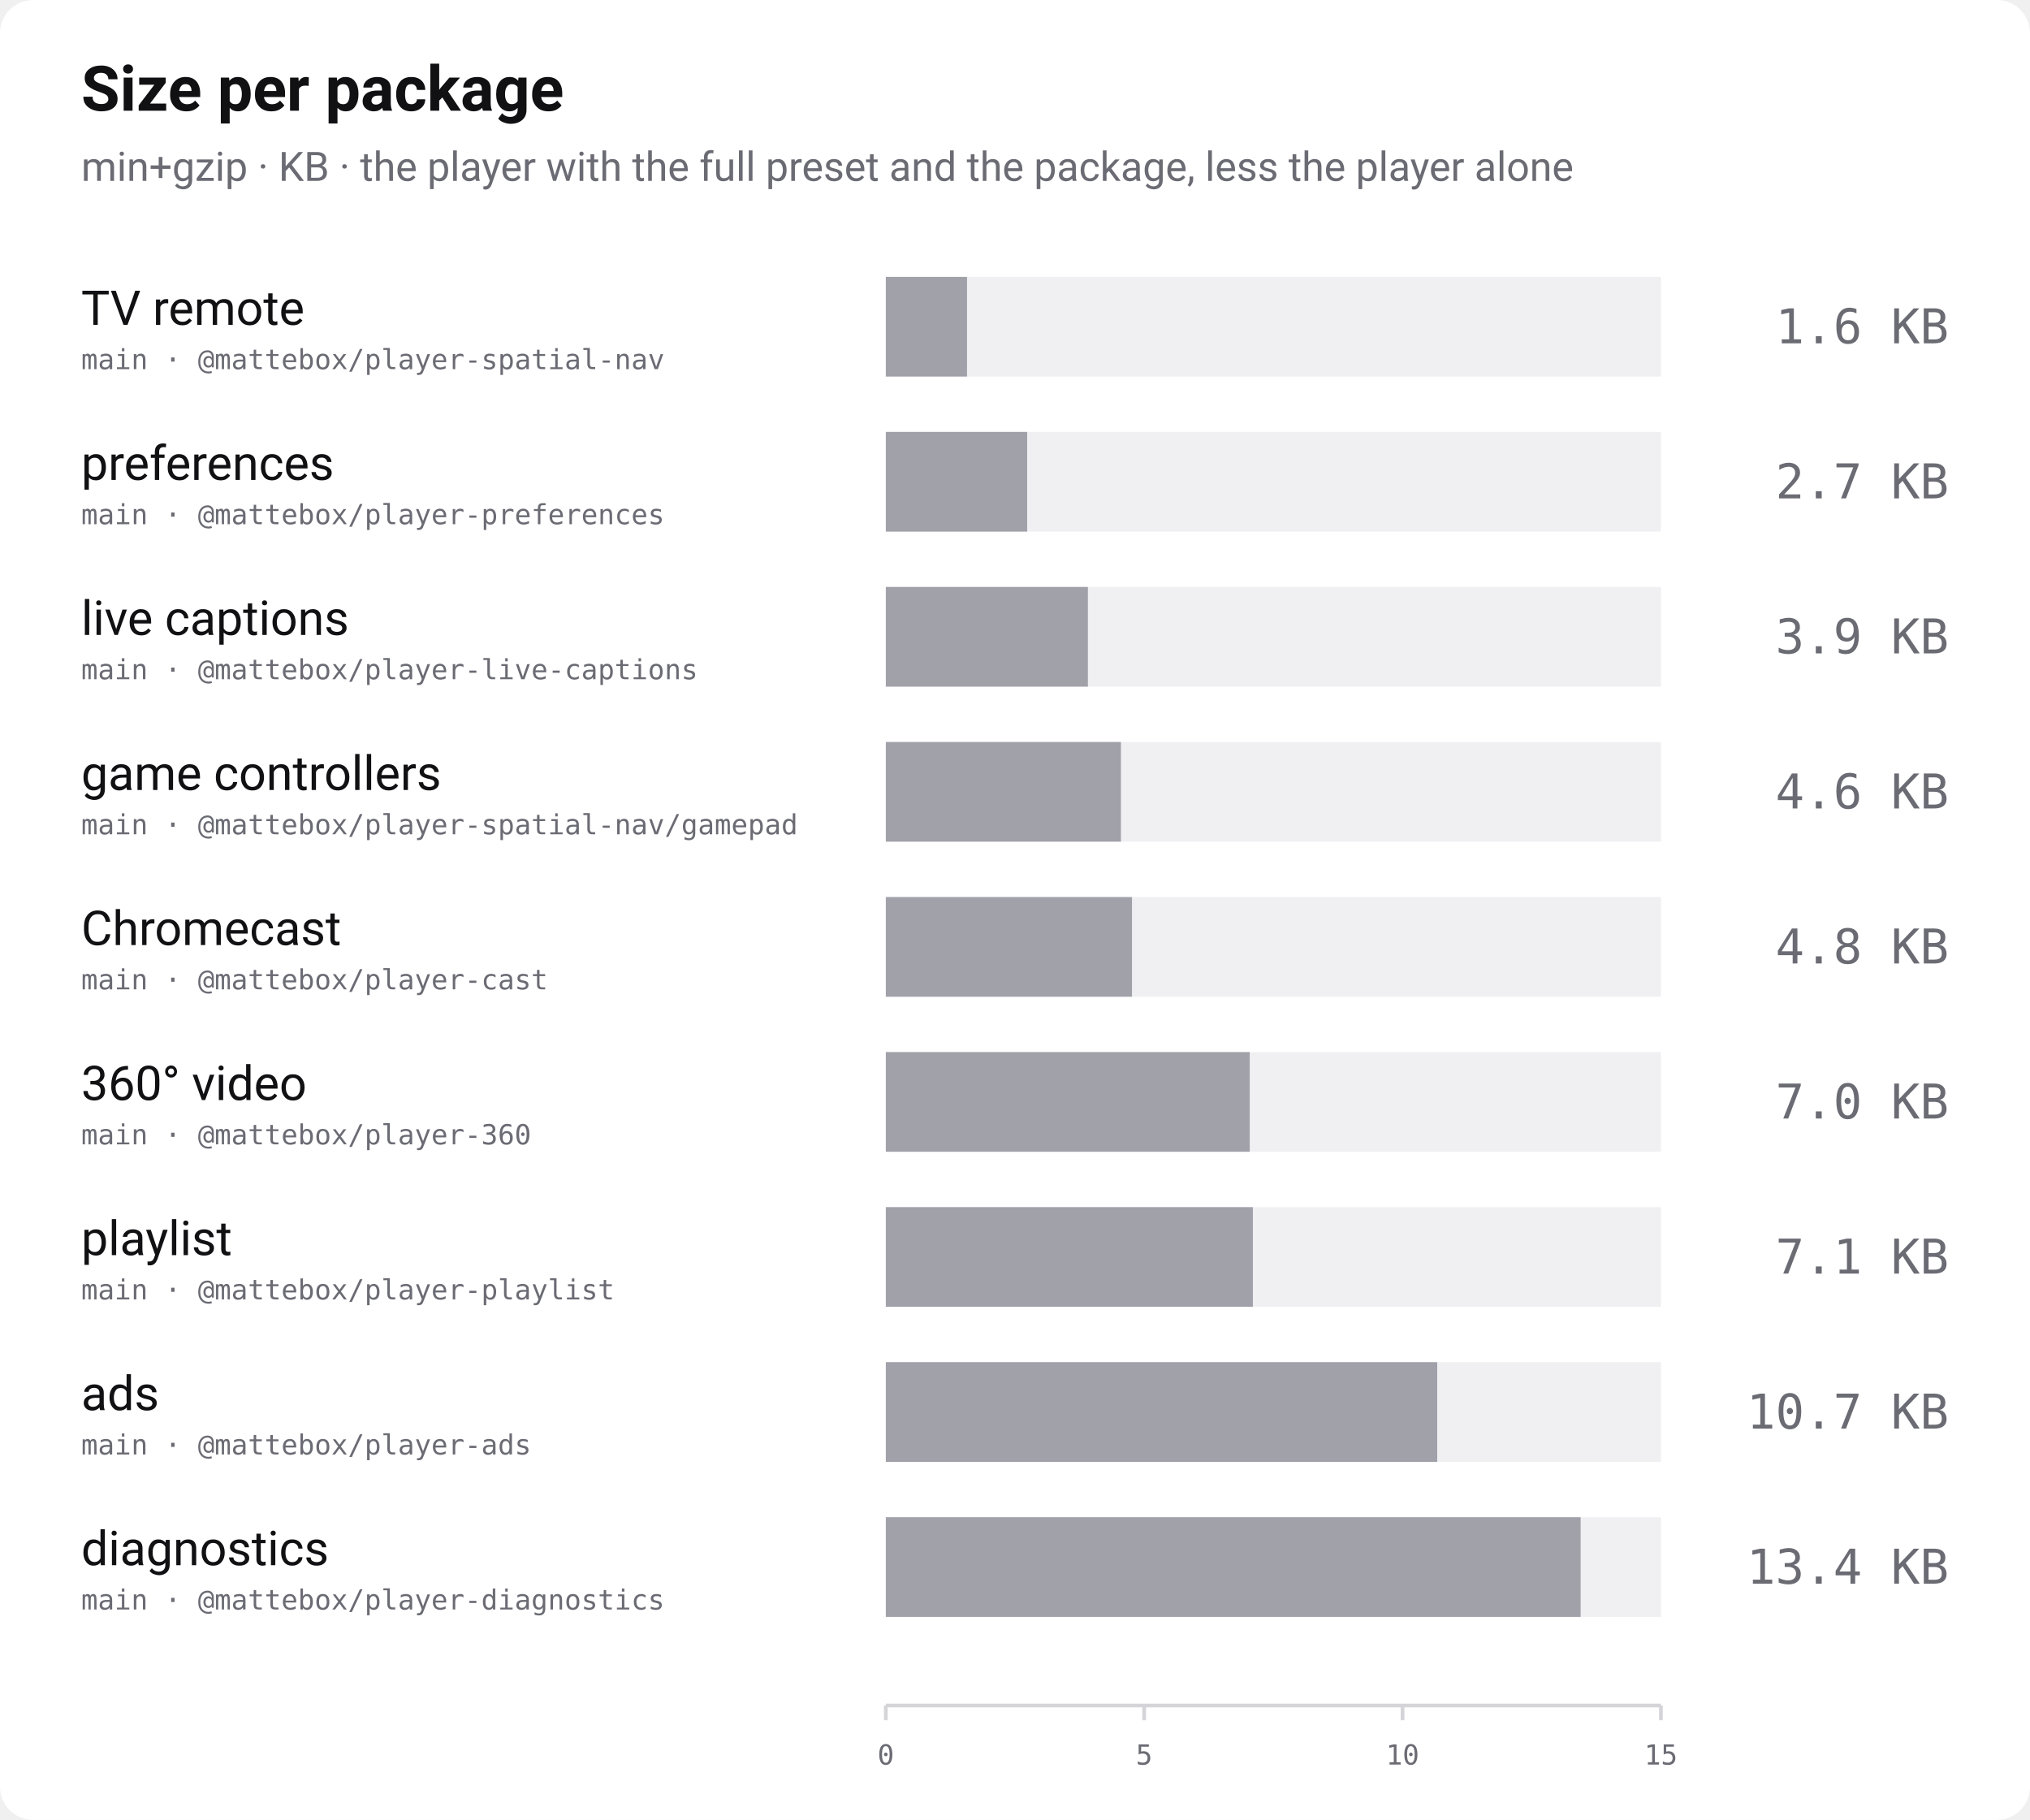
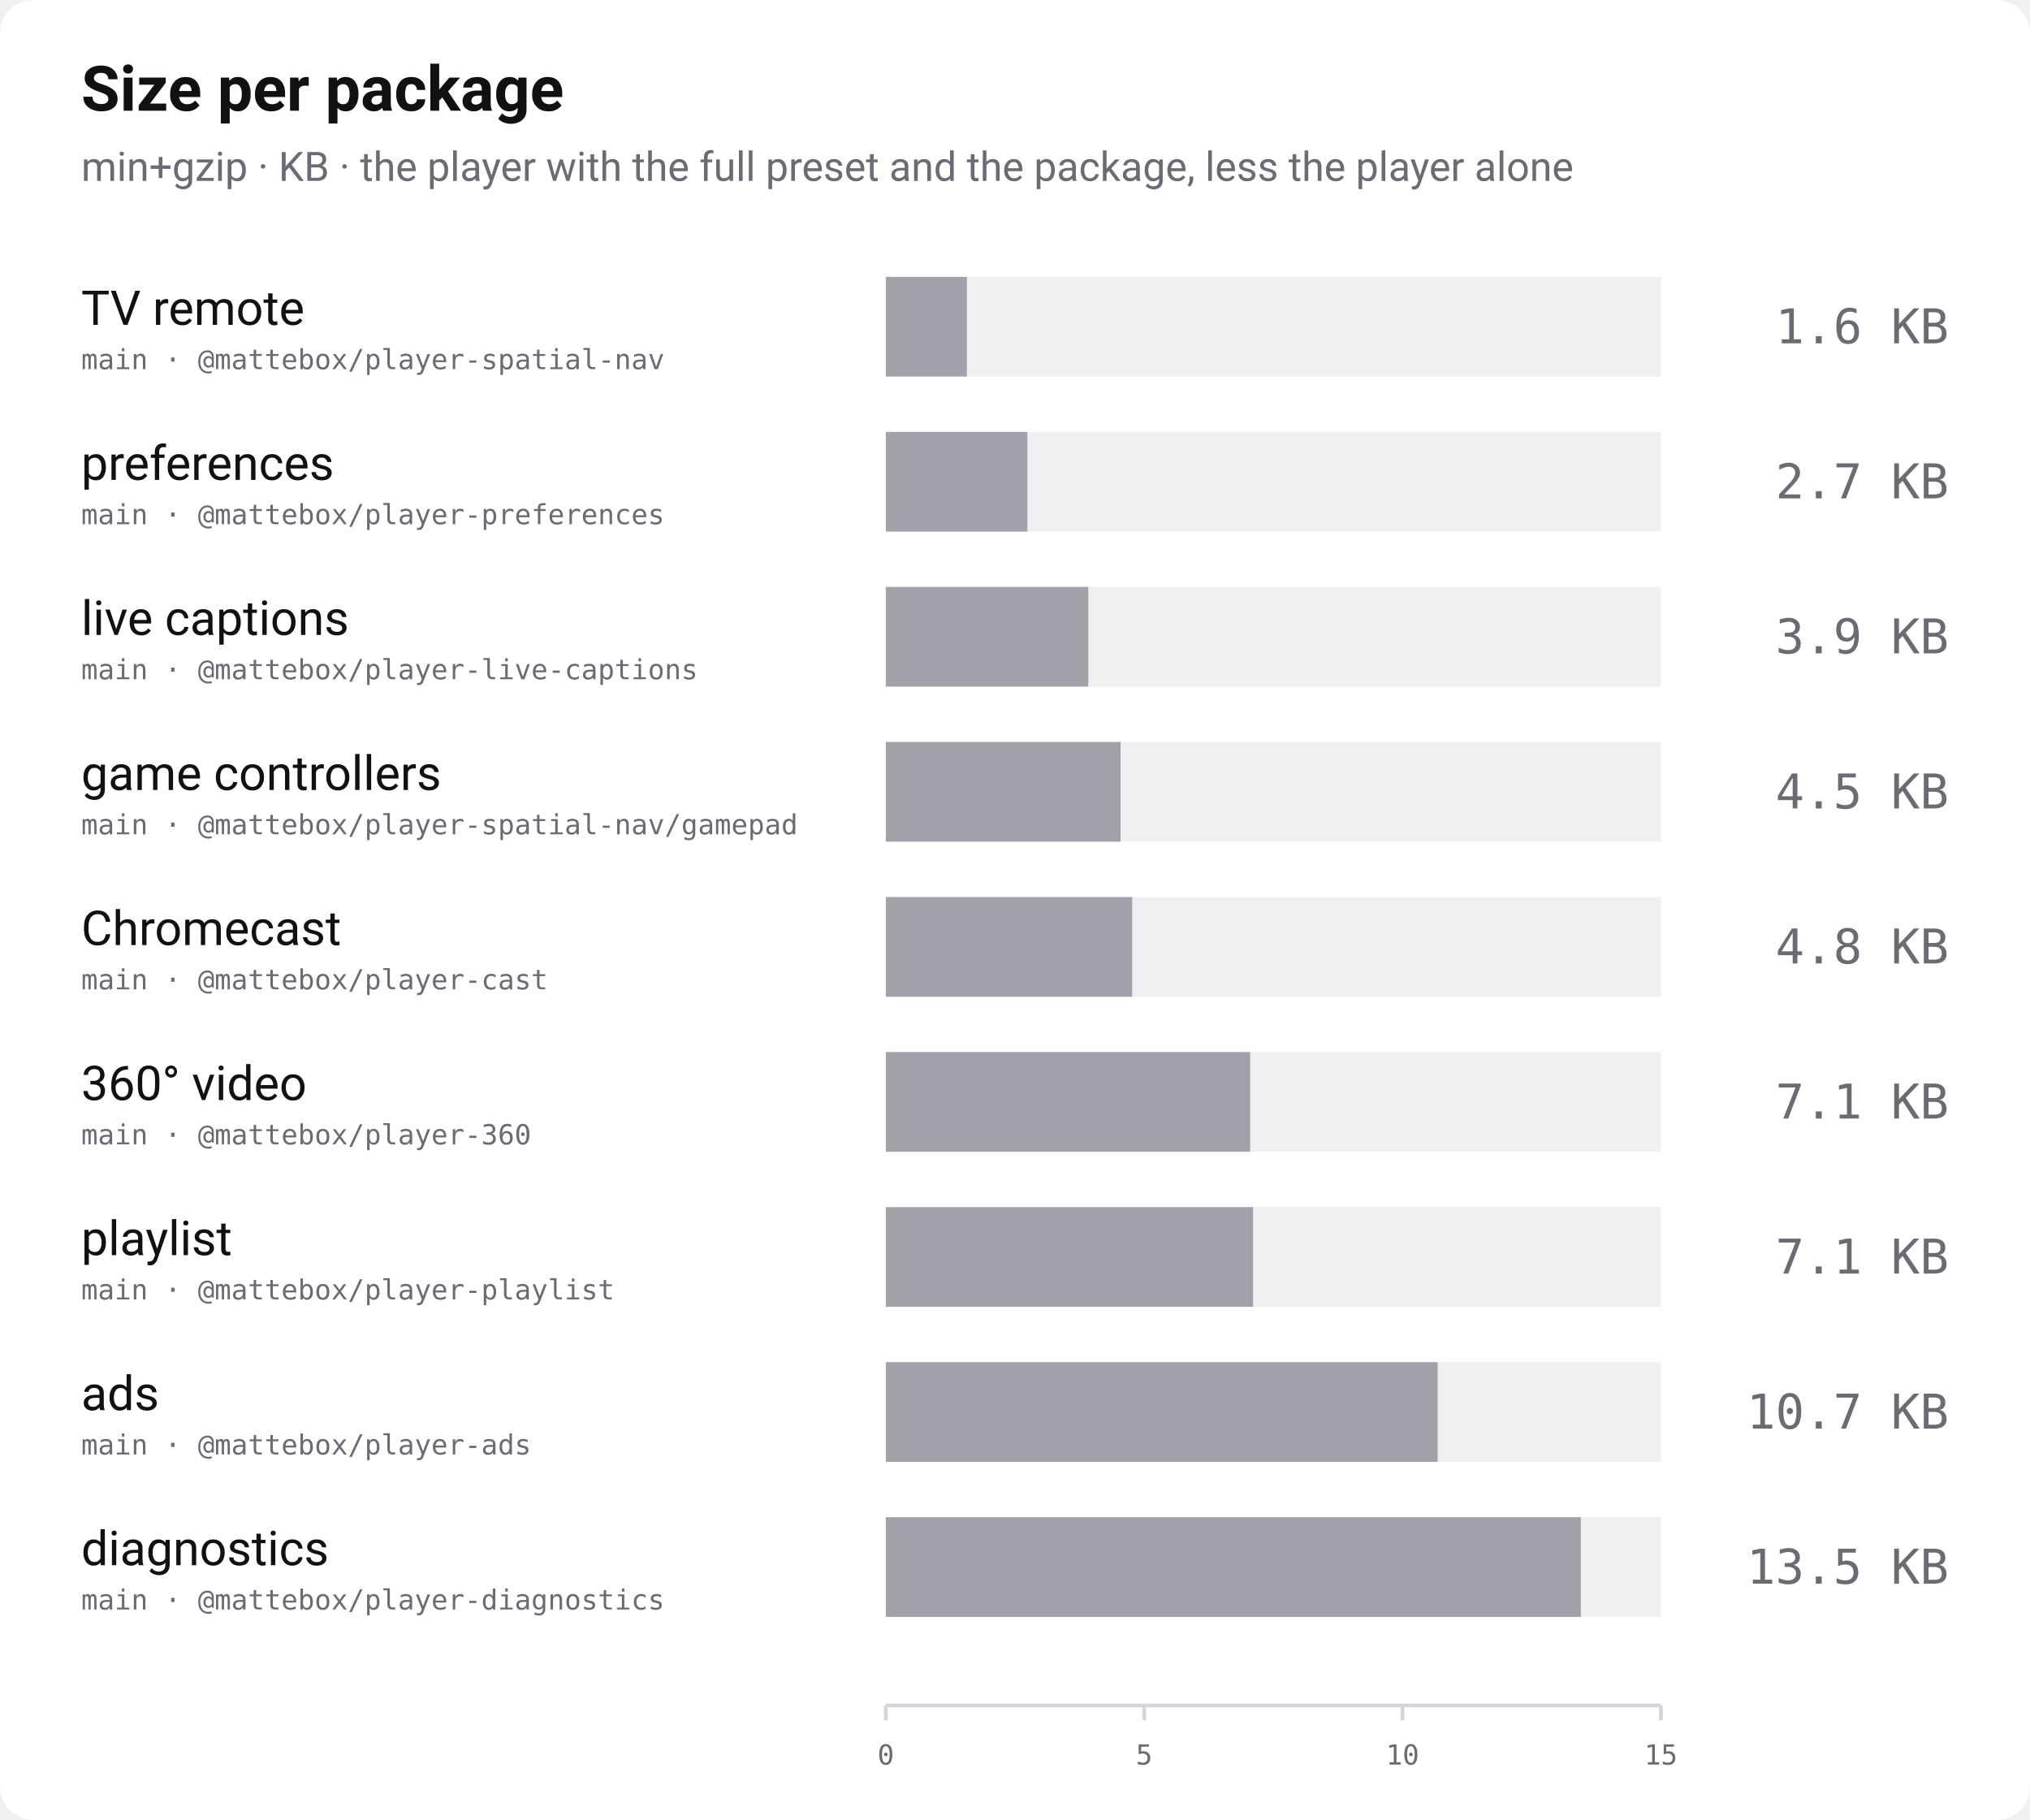
<svg xmlns="http://www.w3.org/2000/svg" width="1100" height="986" viewBox="0 0 1100 986" role="img" aria-label="Bundle size each Mattebox player package adds to the player, min+gzip">
  <rect width="1100" height="986" rx="18" fill="#ffffff" />
  <text x="44" y="60" font-family="-apple-system, 'Segoe UI', Roboto, Helvetica, Arial, sans-serif" font-size="34" font-weight="700" fill="#111114">Size per package</text>
  <text x="44" y="98" font-family="-apple-system, 'Segoe UI', Roboto, Helvetica, Arial, sans-serif" font-size="22" fill="#6b6b74">min+gzip · KB · the player with the full preset and the package, less the player alone</text>
  <text x="44" y="176" font-family="-apple-system, 'Segoe UI', Roboto, Helvetica, Arial, sans-serif" font-size="26" font-weight="400" fill="#111114">TV remote</text>
  <text x="44" y="200" font-family="ui-monospace, 'SF Mono', Menlo, Consolas, monospace" font-size="15" fill="#6b6b74">main · @mattebox/player-spatial-nav</text>
  <rect x="480" y="150" width="420" height="54" fill="#f0f0f3" />
-   <rect x="480" y="150" width="44.0" height="54" fill="#a1a1aa" />
+   <rect x="480" y="150" width="43.9" height="54" fill="#a1a1aa" />
  <text x="1056" y="186" text-anchor="end" font-family="ui-monospace, 'SF Mono', Menlo, Consolas, monospace" font-size="26" font-weight="400" fill="#6b6b74">1.6 KB</text>
  <text x="44" y="260" font-family="-apple-system, 'Segoe UI', Roboto, Helvetica, Arial, sans-serif" font-size="26" font-weight="400" fill="#111114">preferences</text>
  <text x="44" y="284" font-family="ui-monospace, 'SF Mono', Menlo, Consolas, monospace" font-size="15" fill="#6b6b74">main · @mattebox/player-preferences</text>
  <rect x="480" y="234" width="420" height="54" fill="#f0f0f3" />
-   <rect x="480" y="234" width="76.6" height="54" fill="#a1a1aa" />
+   <rect x="480" y="234" width="76.7" height="54" fill="#a1a1aa" />
  <text x="1056" y="270" text-anchor="end" font-family="ui-monospace, 'SF Mono', Menlo, Consolas, monospace" font-size="26" font-weight="400" fill="#6b6b74">2.7 KB</text>
  <text x="44" y="344" font-family="-apple-system, 'Segoe UI', Roboto, Helvetica, Arial, sans-serif" font-size="26" font-weight="400" fill="#111114">live captions</text>
  <text x="44" y="368" font-family="ui-monospace, 'SF Mono', Menlo, Consolas, monospace" font-size="15" fill="#6b6b74">main · @mattebox/player-live-captions</text>
  <rect x="480" y="318" width="420" height="54" fill="#f0f0f3" />
-   <rect x="480" y="318" width="109.5" height="54" fill="#a1a1aa" />
+   <rect x="480" y="318" width="109.7" height="54" fill="#a1a1aa" />
  <text x="1056" y="354" text-anchor="end" font-family="ui-monospace, 'SF Mono', Menlo, Consolas, monospace" font-size="26" font-weight="400" fill="#6b6b74">3.9 KB</text>
  <text x="44" y="428" font-family="-apple-system, 'Segoe UI', Roboto, Helvetica, Arial, sans-serif" font-size="26" font-weight="400" fill="#111114">game controllers</text>
  <text x="44" y="452" font-family="ui-monospace, 'SF Mono', Menlo, Consolas, monospace" font-size="15" fill="#6b6b74">main · @mattebox/player-spatial-nav/gamepad</text>
  <rect x="480" y="402" width="420" height="54" fill="#f0f0f3" />
-   <rect x="480" y="402" width="127.4" height="54" fill="#a1a1aa" />
-   <text x="1056" y="438" text-anchor="end" font-family="ui-monospace, 'SF Mono', Menlo, Consolas, monospace" font-size="26" font-weight="400" fill="#6b6b74">4.6 KB</text>
+   <rect x="480" y="402" width="127.2" height="54" fill="#a1a1aa" />
+   <text x="1056" y="438" text-anchor="end" font-family="ui-monospace, 'SF Mono', Menlo, Consolas, monospace" font-size="26" font-weight="400" fill="#6b6b74">4.5 KB</text>
  <text x="44" y="512" font-family="-apple-system, 'Segoe UI', Roboto, Helvetica, Arial, sans-serif" font-size="26" font-weight="400" fill="#111114">Chromecast</text>
  <text x="44" y="536" font-family="ui-monospace, 'SF Mono', Menlo, Consolas, monospace" font-size="15" fill="#6b6b74">main · @mattebox/player-cast</text>
  <rect x="480" y="486" width="420" height="54" fill="#f0f0f3" />
-   <rect x="480" y="486" width="133.4" height="54" fill="#a1a1aa" />
+   <rect x="480" y="486" width="133.5" height="54" fill="#a1a1aa" />
  <text x="1056" y="522" text-anchor="end" font-family="ui-monospace, 'SF Mono', Menlo, Consolas, monospace" font-size="26" font-weight="400" fill="#6b6b74">4.8 KB</text>
  <text x="44" y="596" font-family="-apple-system, 'Segoe UI', Roboto, Helvetica, Arial, sans-serif" font-size="26" font-weight="400" fill="#111114">360° video</text>
  <text x="44" y="620" font-family="ui-monospace, 'SF Mono', Menlo, Consolas, monospace" font-size="15" fill="#6b6b74">main · @mattebox/player-360</text>
  <rect x="480" y="570" width="420" height="54" fill="#f0f0f3" />
-   <rect x="480" y="570" width="197.2" height="54" fill="#a1a1aa" />
-   <text x="1056" y="606" text-anchor="end" font-family="ui-monospace, 'SF Mono', Menlo, Consolas, monospace" font-size="26" font-weight="400" fill="#6b6b74">7.0 KB</text>
+   <rect x="480" y="570" width="197.4" height="54" fill="#a1a1aa" />
+   <text x="1056" y="606" text-anchor="end" font-family="ui-monospace, 'SF Mono', Menlo, Consolas, monospace" font-size="26" font-weight="400" fill="#6b6b74">7.1 KB</text>
  <text x="44" y="680" font-family="-apple-system, 'Segoe UI', Roboto, Helvetica, Arial, sans-serif" font-size="26" font-weight="400" fill="#111114">playlist</text>
  <text x="44" y="704" font-family="ui-monospace, 'SF Mono', Menlo, Consolas, monospace" font-size="15" fill="#6b6b74">main · @mattebox/player-playlist</text>
  <rect x="480" y="654" width="420" height="54" fill="#f0f0f3" />
-   <rect x="480" y="654" width="198.9" height="54" fill="#a1a1aa" />
+   <rect x="480" y="654" width="199.0" height="54" fill="#a1a1aa" />
  <text x="1056" y="690" text-anchor="end" font-family="ui-monospace, 'SF Mono', Menlo, Consolas, monospace" font-size="26" font-weight="400" fill="#6b6b74">7.1 KB</text>
  <text x="44" y="764" font-family="-apple-system, 'Segoe UI', Roboto, Helvetica, Arial, sans-serif" font-size="26" font-weight="400" fill="#111114">ads</text>
  <text x="44" y="788" font-family="ui-monospace, 'SF Mono', Menlo, Consolas, monospace" font-size="15" fill="#6b6b74">main · @mattebox/player-ads</text>
  <rect x="480" y="738" width="420" height="54" fill="#f0f0f3" />
-   <rect x="480" y="738" width="298.8" height="54" fill="#a1a1aa" />
+   <rect x="480" y="738" width="299.0" height="54" fill="#a1a1aa" />
  <text x="1056" y="774" text-anchor="end" font-family="ui-monospace, 'SF Mono', Menlo, Consolas, monospace" font-size="26" font-weight="400" fill="#6b6b74">10.7 KB</text>
  <text x="44" y="848" font-family="-apple-system, 'Segoe UI', Roboto, Helvetica, Arial, sans-serif" font-size="26" font-weight="400" fill="#111114">diagnostics</text>
  <text x="44" y="872" font-family="ui-monospace, 'SF Mono', Menlo, Consolas, monospace" font-size="15" fill="#6b6b74">main · @mattebox/player-diagnostics</text>
  <rect x="480" y="822" width="420" height="54" fill="#f0f0f3" />
-   <rect x="480" y="822" width="376.5" height="54" fill="#a1a1aa" />
-   <text x="1056" y="858" text-anchor="end" font-family="ui-monospace, 'SF Mono', Menlo, Consolas, monospace" font-size="26" font-weight="400" fill="#6b6b74">13.4 KB</text>
+   <rect x="480" y="822" width="376.6" height="54" fill="#a1a1aa" />
+   <text x="1056" y="858" text-anchor="end" font-family="ui-monospace, 'SF Mono', Menlo, Consolas, monospace" font-size="26" font-weight="400" fill="#6b6b74">13.5 KB</text>
  <line x1="480" y1="924" x2="900" y2="924" stroke="#d4d4d9" stroke-width="2" />
  <line x1="480.0" y1="924" x2="480.0" y2="932" stroke="#d4d4d9" stroke-width="2" />
  <text x="480.0" y="956" text-anchor="middle" font-family="ui-monospace, 'SF Mono', Menlo, Consolas, monospace" font-size="15" fill="#6b6b74">0</text>
  <line x1="620.0" y1="924" x2="620.0" y2="932" stroke="#d4d4d9" stroke-width="2" />
  <text x="620.0" y="956" text-anchor="middle" font-family="ui-monospace, 'SF Mono', Menlo, Consolas, monospace" font-size="15" fill="#6b6b74">5</text>
  <line x1="760.0" y1="924" x2="760.0" y2="932" stroke="#d4d4d9" stroke-width="2" />
  <text x="760.0" y="956" text-anchor="middle" font-family="ui-monospace, 'SF Mono', Menlo, Consolas, monospace" font-size="15" fill="#6b6b74">10</text>
  <line x1="900.0" y1="924" x2="900.0" y2="932" stroke="#d4d4d9" stroke-width="2" />
  <text x="900.0" y="956" text-anchor="middle" font-family="ui-monospace, 'SF Mono', Menlo, Consolas, monospace" font-size="15" fill="#6b6b74">15</text>
</svg>
